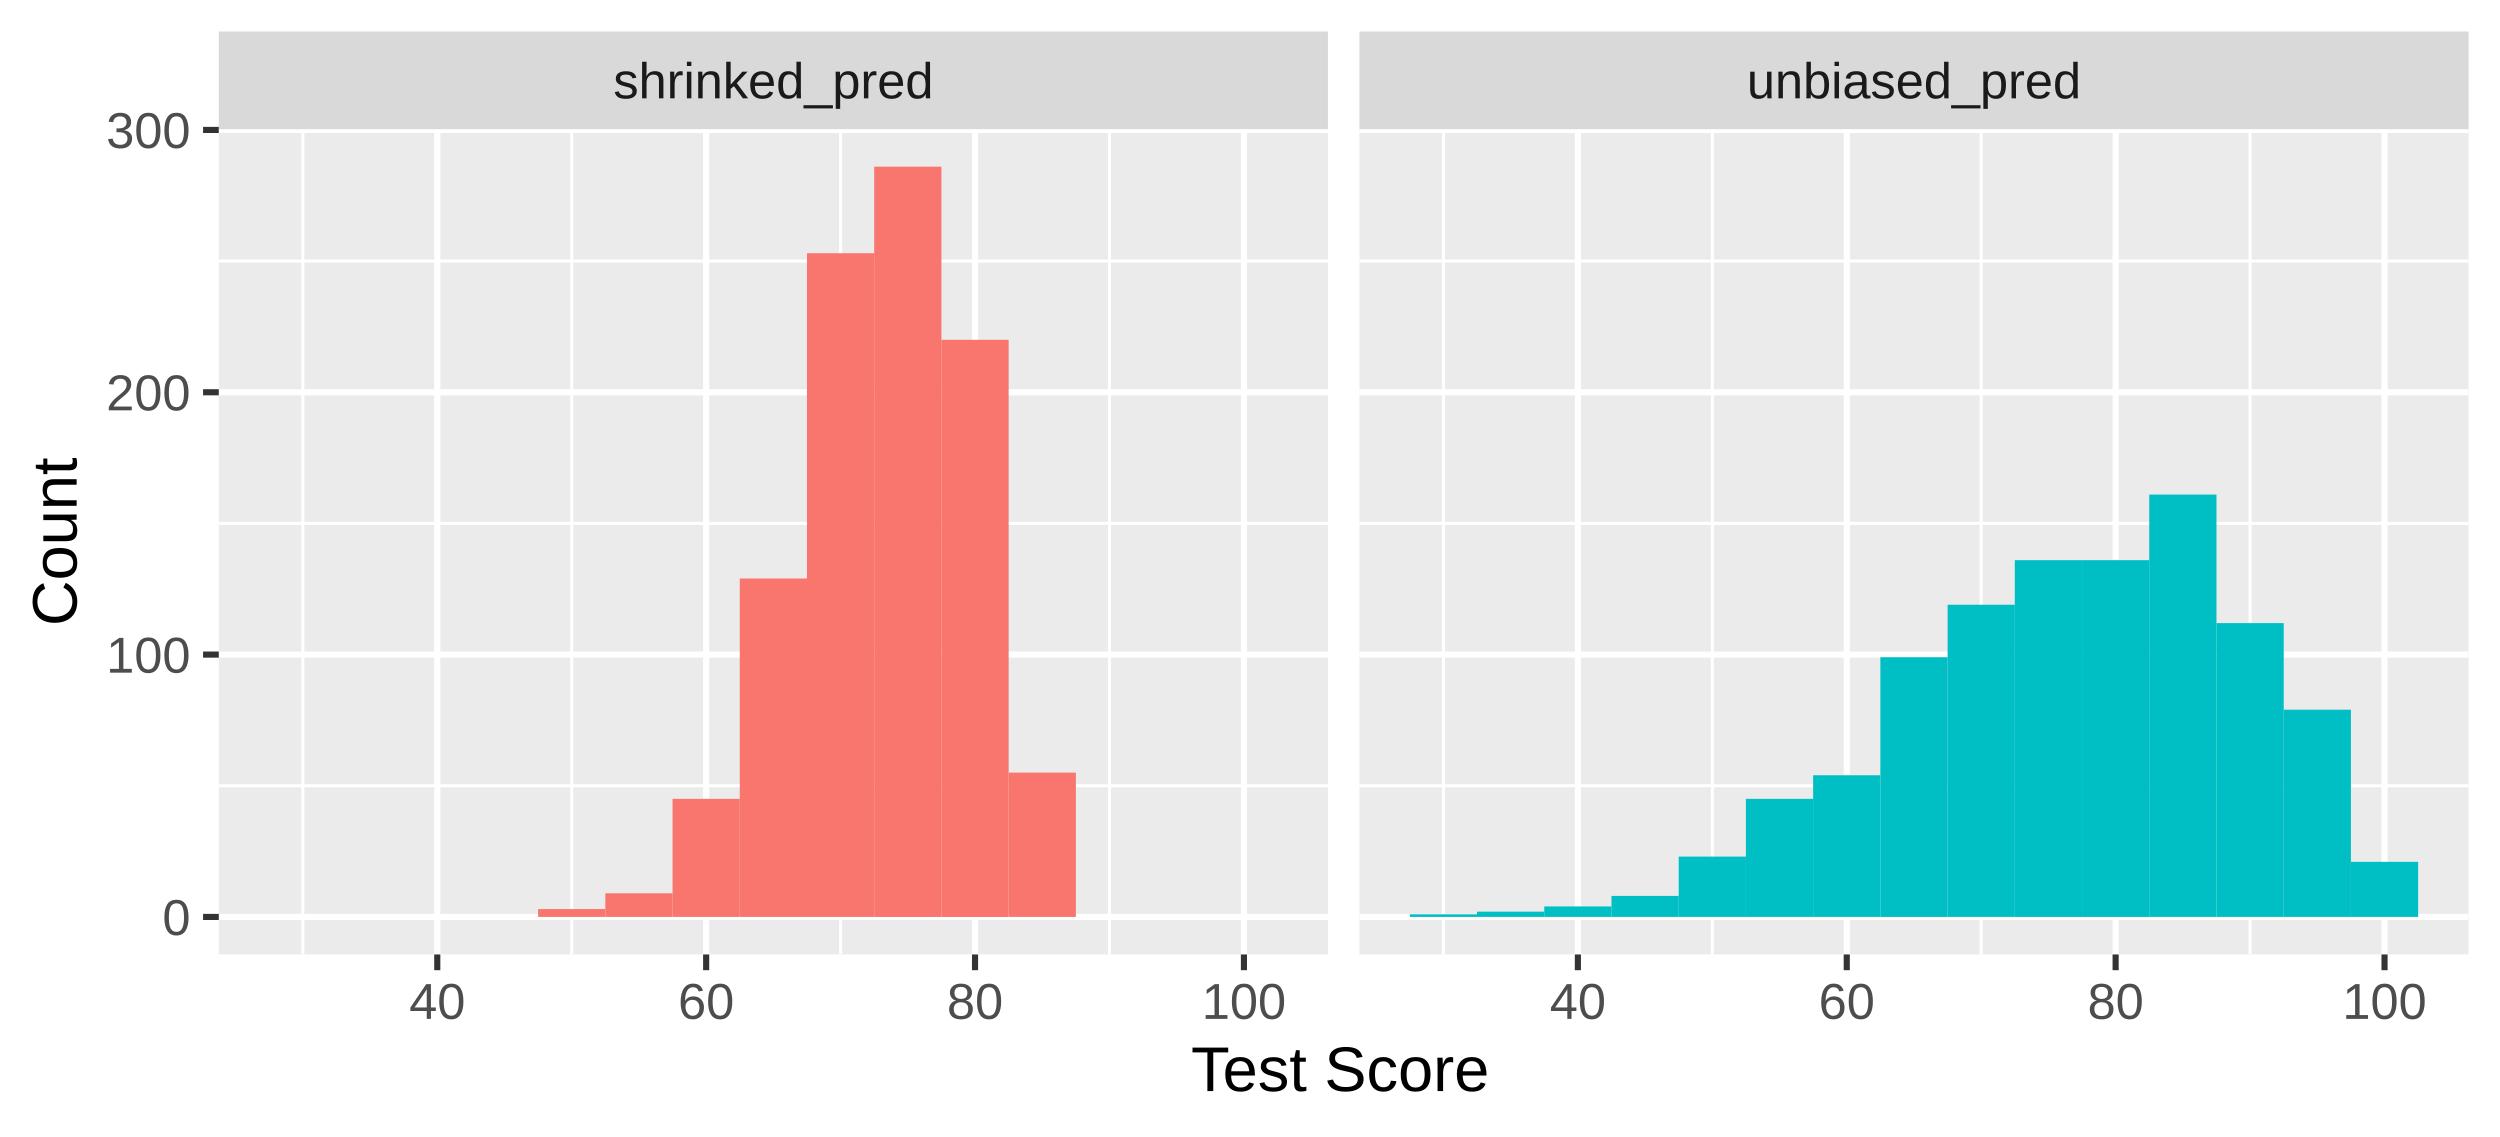
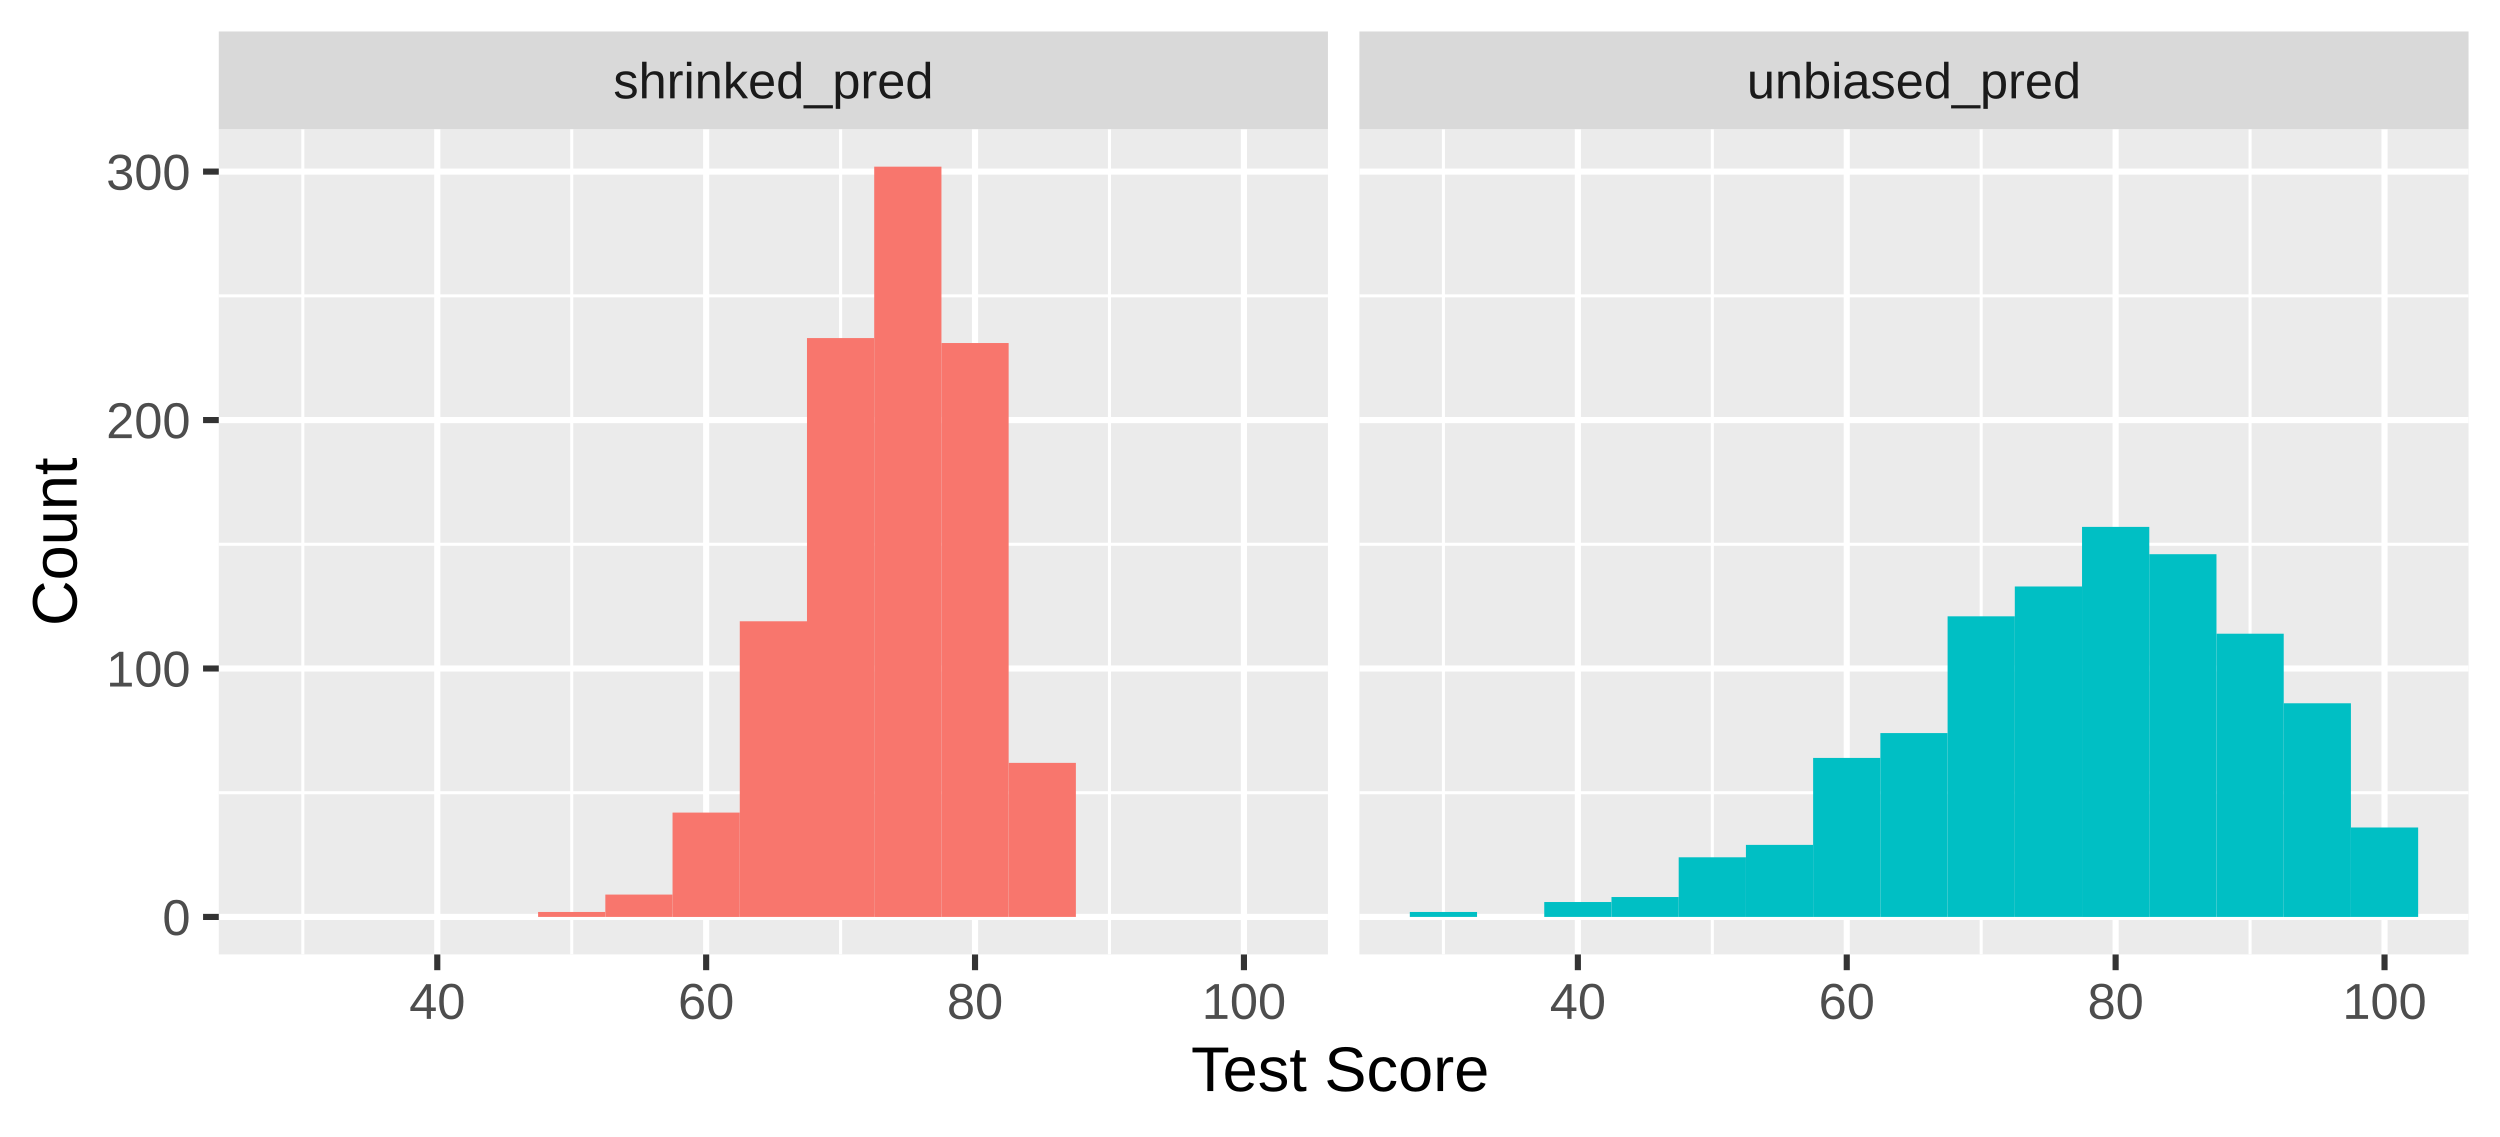
<svg xmlns="http://www.w3.org/2000/svg" viewBox="0 0 792.00 360.00">
  <defs>
    <style type="text/css">
    line, polyline, polygon, path, rect, circle {
      fill: none;
      stroke: #000000;
      stroke-linecap: round;
      stroke-linejoin: round;
      stroke-miterlimit: 10.00;
    }
  </style>
  </defs>
  <rect width="100%" height="100%" style="stroke: none; fill: #FFFFFF;" />
  <rect x="0.00" y="0.00" width="792.00" height="360.00" style="stroke-width: 1.94; stroke: #FFFFFF; fill: #FFFFFF;" />
  <defs>
    <clipPath id="cpNjkuMzF8NDIwLjY5fDMwMi4zN3w0MC45MQ==">
      <rect x="69.31" y="40.91" width="351.38" height="261.45" />
    </clipPath>
  </defs>
  <rect x="69.31" y="40.91" width="351.38" height="261.45" style="stroke-width: 1.94; stroke: none; fill: #EBEBEB;" clip-path="url(#cpNjkuMzF8NDIwLjY5fDMwMi4zN3w0MC45MQ==)" />
-   <polyline points="69.31,248.93 420.69,248.93 " style="stroke-width: 0.97; stroke: #FFFFFF; stroke-linecap: butt;" clip-path="url(#cpNjkuMzF8NDIwLjY5fDMwMi4zN3w0MC45MQ==)" />
-   <polyline points="69.31,165.82 420.69,165.82 " style="stroke-width: 0.97; stroke: #FFFFFF; stroke-linecap: butt;" clip-path="url(#cpNjkuMzF8NDIwLjY5fDMwMi4zN3w0MC45MQ==)" />
-   <polyline points="69.31,82.71 420.69,82.71 " style="stroke-width: 0.97; stroke: #FFFFFF; stroke-linecap: butt;" clip-path="url(#cpNjkuMzF8NDIwLjY5fDMwMi4zN3w0MC45MQ==)" />
+   <polyline points="69.31,251.13 420.69,251.13 " style="stroke-width: 0.97; stroke: #FFFFFF; stroke-linecap: butt;" clip-path="url(#cpNjkuMzF8NDIwLjY5fDMwMi4zN3w0MC45MQ==)" />
+   <polyline points="69.31,172.43 420.69,172.43 " style="stroke-width: 0.97; stroke: #FFFFFF; stroke-linecap: butt;" clip-path="url(#cpNjkuMzF8NDIwLjY5fDMwMi4zN3w0MC45MQ==)" />
+   <polyline points="69.31,93.72 420.69,93.72 " style="stroke-width: 0.97; stroke: #FFFFFF; stroke-linecap: butt;" clip-path="url(#cpNjkuMzF8NDIwLjY5fDMwMi4zN3w0MC45MQ==)" />
  <polyline points="95.93,302.37 95.93,40.91 " style="stroke-width: 0.97; stroke: #FFFFFF; stroke-linecap: butt;" clip-path="url(#cpNjkuMzF8NDIwLjY5fDMwMi4zN3w0MC45MQ==)" />
  <polyline points="181.12,302.37 181.12,40.91 " style="stroke-width: 0.97; stroke: #FFFFFF; stroke-linecap: butt;" clip-path="url(#cpNjkuMzF8NDIwLjY5fDMwMi4zN3w0MC45MQ==)" />
  <polyline points="266.30,302.37 266.30,40.91 " style="stroke-width: 0.97; stroke: #FFFFFF; stroke-linecap: butt;" clip-path="url(#cpNjkuMzF8NDIwLjY5fDMwMi4zN3w0MC45MQ==)" />
  <polyline points="351.48,302.37 351.48,40.91 " style="stroke-width: 0.97; stroke: #FFFFFF; stroke-linecap: butt;" clip-path="url(#cpNjkuMzF8NDIwLjY5fDMwMi4zN3w0MC45MQ==)" />
  <polyline points="69.31,290.48 420.69,290.48 " style="stroke-width: 1.94; stroke: #FFFFFF; stroke-linecap: butt;" clip-path="url(#cpNjkuMzF8NDIwLjY5fDMwMi4zN3w0MC45MQ==)" />
-   <polyline points="69.31,207.37 420.69,207.37 " style="stroke-width: 1.94; stroke: #FFFFFF; stroke-linecap: butt;" clip-path="url(#cpNjkuMzF8NDIwLjY5fDMwMi4zN3w0MC45MQ==)" />
-   <polyline points="69.31,124.27 420.69,124.27 " style="stroke-width: 1.94; stroke: #FFFFFF; stroke-linecap: butt;" clip-path="url(#cpNjkuMzF8NDIwLjY5fDMwMi4zN3w0MC45MQ==)" />
-   <polyline points="69.31,41.16 420.69,41.16 " style="stroke-width: 1.94; stroke: #FFFFFF; stroke-linecap: butt;" clip-path="url(#cpNjkuMzF8NDIwLjY5fDMwMi4zN3w0MC45MQ==)" />
+   <polyline points="69.31,211.78 420.69,211.78 " style="stroke-width: 1.94; stroke: #FFFFFF; stroke-linecap: butt;" clip-path="url(#cpNjkuMzF8NDIwLjY5fDMwMi4zN3w0MC45MQ==)" />
+   <polyline points="69.31,133.07 420.69,133.07 " style="stroke-width: 1.94; stroke: #FFFFFF; stroke-linecap: butt;" clip-path="url(#cpNjkuMzF8NDIwLjY5fDMwMi4zN3w0MC45MQ==)" />
+   <polyline points="69.31,54.37 420.69,54.37 " style="stroke-width: 1.94; stroke: #FFFFFF; stroke-linecap: butt;" clip-path="url(#cpNjkuMzF8NDIwLjY5fDMwMi4zN3w0MC45MQ==)" />
  <polyline points="138.53,302.37 138.53,40.91 " style="stroke-width: 1.94; stroke: #FFFFFF; stroke-linecap: butt;" clip-path="url(#cpNjkuMzF8NDIwLjY5fDMwMi4zN3w0MC45MQ==)" />
  <polyline points="223.71,302.37 223.71,40.91 " style="stroke-width: 1.94; stroke: #FFFFFF; stroke-linecap: butt;" clip-path="url(#cpNjkuMzF8NDIwLjY5fDMwMi4zN3w0MC45MQ==)" />
  <polyline points="308.89,302.37 308.89,40.91 " style="stroke-width: 1.94; stroke: #FFFFFF; stroke-linecap: butt;" clip-path="url(#cpNjkuMzF8NDIwLjY5fDMwMi4zN3w0MC45MQ==)" />
  <polyline points="394.08,302.37 394.08,40.91 " style="stroke-width: 1.94; stroke: #FFFFFF; stroke-linecap: butt;" clip-path="url(#cpNjkuMzF8NDIwLjY5fDMwMi4zN3w0MC45MQ==)" />
  <rect x="85.29" y="290.48" width="21.30" height="0.00" style="stroke-width: 1.07; stroke: none; stroke-linecap: square; stroke-linejoin: miter; fill: #F8766D;" clip-path="url(#cpNjkuMzF8NDIwLjY5fDMwMi4zN3w0MC45MQ==)" />
  <rect x="106.58" y="290.48" width="21.30" height="0.00" style="stroke-width: 1.07; stroke: none; stroke-linecap: square; stroke-linejoin: miter; fill: #F8766D;" clip-path="url(#cpNjkuMzF8NDIwLjY5fDMwMi4zN3w0MC45MQ==)" />
  <rect x="127.88" y="290.48" width="21.30" height="0.00" style="stroke-width: 1.07; stroke: none; stroke-linecap: square; stroke-linejoin: miter; fill: #F8766D;" clip-path="url(#cpNjkuMzF8NDIwLjY5fDMwMi4zN3w0MC45MQ==)" />
  <rect x="149.17" y="290.48" width="21.30" height="0.00" style="stroke-width: 1.07; stroke: none; stroke-linecap: square; stroke-linejoin: miter; fill: #F8766D;" clip-path="url(#cpNjkuMzF8NDIwLjY5fDMwMi4zN3w0MC45MQ==)" />
-   <rect x="170.47" y="287.99" width="21.30" height="2.49" style="stroke-width: 1.07; stroke: none; stroke-linecap: square; stroke-linejoin: miter; fill: #F8766D;" clip-path="url(#cpNjkuMzF8NDIwLjY5fDMwMi4zN3w0MC45MQ==)" />
-   <rect x="191.77" y="283.00" width="21.30" height="7.48" style="stroke-width: 1.07; stroke: none; stroke-linecap: square; stroke-linejoin: miter; fill: #F8766D;" clip-path="url(#cpNjkuMzF8NDIwLjY5fDMwMi4zN3w0MC45MQ==)" />
-   <rect x="213.06" y="253.08" width="21.30" height="37.40" style="stroke-width: 1.07; stroke: none; stroke-linecap: square; stroke-linejoin: miter; fill: #F8766D;" clip-path="url(#cpNjkuMzF8NDIwLjY5fDMwMi4zN3w0MC45MQ==)" />
-   <rect x="234.36" y="183.27" width="21.30" height="107.21" style="stroke-width: 1.07; stroke: none; stroke-linecap: square; stroke-linejoin: miter; fill: #F8766D;" clip-path="url(#cpNjkuMzF8NDIwLjY5fDMwMi4zN3w0MC45MQ==)" />
-   <rect x="255.65" y="80.22" width="21.30" height="210.26" style="stroke-width: 1.07; stroke: none; stroke-linecap: square; stroke-linejoin: miter; fill: #F8766D;" clip-path="url(#cpNjkuMzF8NDIwLjY5fDMwMi4zN3w0MC45MQ==)" />
+   <rect x="170.47" y="288.91" width="21.30" height="1.57" style="stroke-width: 1.07; stroke: none; stroke-linecap: square; stroke-linejoin: miter; fill: #F8766D;" clip-path="url(#cpNjkuMzF8NDIwLjY5fDMwMi4zN3w0MC45MQ==)" />
+   <rect x="191.77" y="283.40" width="21.30" height="7.08" style="stroke-width: 1.07; stroke: none; stroke-linecap: square; stroke-linejoin: miter; fill: #F8766D;" clip-path="url(#cpNjkuMzF8NDIwLjY5fDMwMi4zN3w0MC45MQ==)" />
+   <rect x="213.06" y="257.43" width="21.30" height="33.06" style="stroke-width: 1.07; stroke: none; stroke-linecap: square; stroke-linejoin: miter; fill: #F8766D;" clip-path="url(#cpNjkuMzF8NDIwLjY5fDMwMi4zN3w0MC45MQ==)" />
+   <rect x="234.36" y="196.82" width="21.30" height="93.66" style="stroke-width: 1.07; stroke: none; stroke-linecap: square; stroke-linejoin: miter; fill: #F8766D;" clip-path="url(#cpNjkuMzF8NDIwLjY5fDMwMi4zN3w0MC45MQ==)" />
+   <rect x="255.65" y="107.10" width="21.30" height="183.38" style="stroke-width: 1.07; stroke: none; stroke-linecap: square; stroke-linejoin: miter; fill: #F8766D;" clip-path="url(#cpNjkuMzF8NDIwLjY5fDMwMi4zN3w0MC45MQ==)" />
  <rect x="276.95" y="52.80" width="21.30" height="237.69" style="stroke-width: 1.07; stroke: none; stroke-linecap: square; stroke-linejoin: miter; fill: #F8766D;" clip-path="url(#cpNjkuMzF8NDIwLjY5fDMwMi4zN3w0MC45MQ==)" />
-   <rect x="298.24" y="107.65" width="21.30" height="182.84" style="stroke-width: 1.07; stroke: none; stroke-linecap: square; stroke-linejoin: miter; fill: #F8766D;" clip-path="url(#cpNjkuMzF8NDIwLjY5fDMwMi4zN3w0MC45MQ==)" />
-   <rect x="319.54" y="244.77" width="21.30" height="45.71" style="stroke-width: 1.07; stroke: none; stroke-linecap: square; stroke-linejoin: miter; fill: #F8766D;" clip-path="url(#cpNjkuMzF8NDIwLjY5fDMwMi4zN3w0MC45MQ==)" />
+   <rect x="298.24" y="108.67" width="21.30" height="181.81" style="stroke-width: 1.07; stroke: none; stroke-linecap: square; stroke-linejoin: miter; fill: #F8766D;" clip-path="url(#cpNjkuMzF8NDIwLjY5fDMwMi4zN3w0MC45MQ==)" />
+   <rect x="319.54" y="241.68" width="21.30" height="48.80" style="stroke-width: 1.07; stroke: none; stroke-linecap: square; stroke-linejoin: miter; fill: #F8766D;" clip-path="url(#cpNjkuMzF8NDIwLjY5fDMwMi4zN3w0MC45MQ==)" />
  <rect x="340.84" y="290.48" width="21.30" height="0.00" style="stroke-width: 1.07; stroke: none; stroke-linecap: square; stroke-linejoin: miter; fill: #F8766D;" clip-path="url(#cpNjkuMzF8NDIwLjY5fDMwMi4zN3w0MC45MQ==)" />
  <rect x="362.13" y="290.48" width="21.30" height="0.00" style="stroke-width: 1.07; stroke: none; stroke-linecap: square; stroke-linejoin: miter; fill: #F8766D;" clip-path="url(#cpNjkuMzF8NDIwLjY5fDMwMi4zN3w0MC45MQ==)" />
  <rect x="383.43" y="290.48" width="21.30" height="0.00" style="stroke-width: 1.07; stroke: none; stroke-linecap: square; stroke-linejoin: miter; fill: #F8766D;" clip-path="url(#cpNjkuMzF8NDIwLjY5fDMwMi4zN3w0MC45MQ==)" />
  <defs>
    <clipPath id="cpMC4wMHw3OTIuMDB8MzYwLjAwfDAuMDA=">
      <rect x="0.00" y="0.00" width="792.00" height="360.00" />
    </clipPath>
  </defs>
  <defs>
    <clipPath id="cpNDMwLjY2fDc4Mi4wNHwzMDIuMzd8NDAuOTE=">
      <rect x="430.66" y="40.91" width="351.38" height="261.45" />
    </clipPath>
  </defs>
  <rect x="430.66" y="40.91" width="351.38" height="261.45" style="stroke-width: 1.94; stroke: none; fill: #EBEBEB;" clip-path="url(#cpNDMwLjY2fDc4Mi4wNHwzMDIuMzd8NDAuOTE=)" />
-   <polyline points="430.66,248.93 782.04,248.93 " style="stroke-width: 0.97; stroke: #FFFFFF; stroke-linecap: butt;" clip-path="url(#cpNDMwLjY2fDc4Mi4wNHwzMDIuMzd8NDAuOTE=)" />
-   <polyline points="430.66,165.82 782.04,165.82 " style="stroke-width: 0.97; stroke: #FFFFFF; stroke-linecap: butt;" clip-path="url(#cpNDMwLjY2fDc4Mi4wNHwzMDIuMzd8NDAuOTE=)" />
-   <polyline points="430.66,82.71 782.04,82.71 " style="stroke-width: 0.97; stroke: #FFFFFF; stroke-linecap: butt;" clip-path="url(#cpNDMwLjY2fDc4Mi4wNHwzMDIuMzd8NDAuOTE=)" />
+   <polyline points="430.66,251.13 782.04,251.13 " style="stroke-width: 0.97; stroke: #FFFFFF; stroke-linecap: butt;" clip-path="url(#cpNDMwLjY2fDc4Mi4wNHwzMDIuMzd8NDAuOTE=)" />
+   <polyline points="430.66,172.43 782.04,172.43 " style="stroke-width: 0.97; stroke: #FFFFFF; stroke-linecap: butt;" clip-path="url(#cpNDMwLjY2fDc4Mi4wNHwzMDIuMzd8NDAuOTE=)" />
+   <polyline points="430.66,93.72 782.04,93.72 " style="stroke-width: 0.97; stroke: #FFFFFF; stroke-linecap: butt;" clip-path="url(#cpNDMwLjY2fDc4Mi4wNHwzMDIuMzd8NDAuOTE=)" />
  <polyline points="457.28,302.37 457.28,40.91 " style="stroke-width: 0.97; stroke: #FFFFFF; stroke-linecap: butt;" clip-path="url(#cpNDMwLjY2fDc4Mi4wNHwzMDIuMzd8NDAuOTE=)" />
  <polyline points="542.46,302.37 542.46,40.91 " style="stroke-width: 0.97; stroke: #FFFFFF; stroke-linecap: butt;" clip-path="url(#cpNDMwLjY2fDc4Mi4wNHwzMDIuMzd8NDAuOTE=)" />
  <polyline points="627.64,302.37 627.64,40.91 " style="stroke-width: 0.97; stroke: #FFFFFF; stroke-linecap: butt;" clip-path="url(#cpNDMwLjY2fDc4Mi4wNHwzMDIuMzd8NDAuOTE=)" />
  <polyline points="712.83,302.37 712.83,40.91 " style="stroke-width: 0.97; stroke: #FFFFFF; stroke-linecap: butt;" clip-path="url(#cpNDMwLjY2fDc4Mi4wNHwzMDIuMzd8NDAuOTE=)" />
  <polyline points="430.66,290.48 782.04,290.48 " style="stroke-width: 1.94; stroke: #FFFFFF; stroke-linecap: butt;" clip-path="url(#cpNDMwLjY2fDc4Mi4wNHwzMDIuMzd8NDAuOTE=)" />
-   <polyline points="430.66,207.37 782.04,207.37 " style="stroke-width: 1.94; stroke: #FFFFFF; stroke-linecap: butt;" clip-path="url(#cpNDMwLjY2fDc4Mi4wNHwzMDIuMzd8NDAuOTE=)" />
-   <polyline points="430.66,124.27 782.04,124.27 " style="stroke-width: 1.94; stroke: #FFFFFF; stroke-linecap: butt;" clip-path="url(#cpNDMwLjY2fDc4Mi4wNHwzMDIuMzd8NDAuOTE=)" />
-   <polyline points="430.66,41.16 782.04,41.16 " style="stroke-width: 1.94; stroke: #FFFFFF; stroke-linecap: butt;" clip-path="url(#cpNDMwLjY2fDc4Mi4wNHwzMDIuMzd8NDAuOTE=)" />
+   <polyline points="430.66,211.78 782.04,211.78 " style="stroke-width: 1.94; stroke: #FFFFFF; stroke-linecap: butt;" clip-path="url(#cpNDMwLjY2fDc4Mi4wNHwzMDIuMzd8NDAuOTE=)" />
+   <polyline points="430.66,133.07 782.04,133.07 " style="stroke-width: 1.94; stroke: #FFFFFF; stroke-linecap: butt;" clip-path="url(#cpNDMwLjY2fDc4Mi4wNHwzMDIuMzd8NDAuOTE=)" />
+   <polyline points="430.66,54.37 782.04,54.37 " style="stroke-width: 1.94; stroke: #FFFFFF; stroke-linecap: butt;" clip-path="url(#cpNDMwLjY2fDc4Mi4wNHwzMDIuMzd8NDAuOTE=)" />
  <polyline points="499.87,302.37 499.87,40.91 " style="stroke-width: 1.94; stroke: #FFFFFF; stroke-linecap: butt;" clip-path="url(#cpNDMwLjY2fDc4Mi4wNHwzMDIuMzd8NDAuOTE=)" />
  <polyline points="585.05,302.37 585.05,40.91 " style="stroke-width: 1.94; stroke: #FFFFFF; stroke-linecap: butt;" clip-path="url(#cpNDMwLjY2fDc4Mi4wNHwzMDIuMzd8NDAuOTE=)" />
  <polyline points="670.23,302.37 670.23,40.91 " style="stroke-width: 1.94; stroke: #FFFFFF; stroke-linecap: butt;" clip-path="url(#cpNDMwLjY2fDc4Mi4wNHwzMDIuMzd8NDAuOTE=)" />
  <polyline points="755.42,302.37 755.42,40.91 " style="stroke-width: 1.94; stroke: #FFFFFF; stroke-linecap: butt;" clip-path="url(#cpNDMwLjY2fDc4Mi4wNHwzMDIuMzd8NDAuOTE=)" />
-   <rect x="446.63" y="289.65" width="21.30" height="0.83" style="stroke-width: 1.07; stroke: none; stroke-linecap: square; stroke-linejoin: miter; fill: #00BFC4;" clip-path="url(#cpNDMwLjY2fDc4Mi4wNHwzMDIuMzd8NDAuOTE=)" />
-   <rect x="467.92" y="288.82" width="21.30" height="1.66" style="stroke-width: 1.07; stroke: none; stroke-linecap: square; stroke-linejoin: miter; fill: #00BFC4;" clip-path="url(#cpNDMwLjY2fDc4Mi4wNHwzMDIuMzd8NDAuOTE=)" />
-   <rect x="489.22" y="287.16" width="21.30" height="3.32" style="stroke-width: 1.07; stroke: none; stroke-linecap: square; stroke-linejoin: miter; fill: #00BFC4;" clip-path="url(#cpNDMwLjY2fDc4Mi4wNHwzMDIuMzd8NDAuOTE=)" />
-   <rect x="510.52" y="283.83" width="21.30" height="6.65" style="stroke-width: 1.07; stroke: none; stroke-linecap: square; stroke-linejoin: miter; fill: #00BFC4;" clip-path="url(#cpNDMwLjY2fDc4Mi4wNHwzMDIuMzd8NDAuOTE=)" />
-   <rect x="531.81" y="271.37" width="21.30" height="19.11" style="stroke-width: 1.07; stroke: none; stroke-linecap: square; stroke-linejoin: miter; fill: #00BFC4;" clip-path="url(#cpNDMwLjY2fDc4Mi4wNHwzMDIuMzd8NDAuOTE=)" />
-   <rect x="553.11" y="253.08" width="21.30" height="37.40" style="stroke-width: 1.07; stroke: none; stroke-linecap: square; stroke-linejoin: miter; fill: #00BFC4;" clip-path="url(#cpNDMwLjY2fDc4Mi4wNHwzMDIuMzd8NDAuOTE=)" />
-   <rect x="574.40" y="245.60" width="21.30" height="44.88" style="stroke-width: 1.07; stroke: none; stroke-linecap: square; stroke-linejoin: miter; fill: #00BFC4;" clip-path="url(#cpNDMwLjY2fDc4Mi4wNHwzMDIuMzd8NDAuOTE=)" />
-   <rect x="595.70" y="208.21" width="21.30" height="82.28" style="stroke-width: 1.07; stroke: none; stroke-linecap: square; stroke-linejoin: miter; fill: #00BFC4;" clip-path="url(#cpNDMwLjY2fDc4Mi4wNHwzMDIuMzd8NDAuOTE=)" />
-   <rect x="617.00" y="191.58" width="21.30" height="98.90" style="stroke-width: 1.07; stroke: none; stroke-linecap: square; stroke-linejoin: miter; fill: #00BFC4;" clip-path="url(#cpNDMwLjY2fDc4Mi4wNHwzMDIuMzd8NDAuOTE=)" />
-   <rect x="638.29" y="177.46" width="21.30" height="113.03" style="stroke-width: 1.07; stroke: none; stroke-linecap: square; stroke-linejoin: miter; fill: #00BFC4;" clip-path="url(#cpNDMwLjY2fDc4Mi4wNHwzMDIuMzd8NDAuOTE=)" />
-   <rect x="659.59" y="177.46" width="21.30" height="113.03" style="stroke-width: 1.07; stroke: none; stroke-linecap: square; stroke-linejoin: miter; fill: #00BFC4;" clip-path="url(#cpNDMwLjY2fDc4Mi4wNHwzMDIuMzd8NDAuOTE=)" />
-   <rect x="680.88" y="156.68" width="21.30" height="133.80" style="stroke-width: 1.07; stroke: none; stroke-linecap: square; stroke-linejoin: miter; fill: #00BFC4;" clip-path="url(#cpNDMwLjY2fDc4Mi4wNHwzMDIuMzd8NDAuOTE=)" />
-   <rect x="702.18" y="197.40" width="21.30" height="93.08" style="stroke-width: 1.07; stroke: none; stroke-linecap: square; stroke-linejoin: miter; fill: #00BFC4;" clip-path="url(#cpNDMwLjY2fDc4Mi4wNHwzMDIuMzd8NDAuOTE=)" />
-   <rect x="723.47" y="224.83" width="21.30" height="65.65" style="stroke-width: 1.07; stroke: none; stroke-linecap: square; stroke-linejoin: miter; fill: #00BFC4;" clip-path="url(#cpNDMwLjY2fDc4Mi4wNHwzMDIuMzd8NDAuOTE=)" />
-   <rect x="744.77" y="273.03" width="21.30" height="17.45" style="stroke-width: 1.07; stroke: none; stroke-linecap: square; stroke-linejoin: miter; fill: #00BFC4;" clip-path="url(#cpNDMwLjY2fDc4Mi4wNHwzMDIuMzd8NDAuOTE=)" />
+   <rect x="446.63" y="288.91" width="21.30" height="1.57" style="stroke-width: 1.07; stroke: none; stroke-linecap: square; stroke-linejoin: miter; fill: #00BFC4;" clip-path="url(#cpNDMwLjY2fDc4Mi4wNHwzMDIuMzd8NDAuOTE=)" />
+   <rect x="467.92" y="290.48" width="21.30" height="0.00" style="stroke-width: 1.07; stroke: none; stroke-linecap: square; stroke-linejoin: miter; fill: #00BFC4;" clip-path="url(#cpNDMwLjY2fDc4Mi4wNHwzMDIuMzd8NDAuOTE=)" />
+   <rect x="489.22" y="285.76" width="21.30" height="4.72" style="stroke-width: 1.07; stroke: none; stroke-linecap: square; stroke-linejoin: miter; fill: #00BFC4;" clip-path="url(#cpNDMwLjY2fDc4Mi4wNHwzMDIuMzd8NDAuOTE=)" />
+   <rect x="510.52" y="284.18" width="21.30" height="6.30" style="stroke-width: 1.07; stroke: none; stroke-linecap: square; stroke-linejoin: miter; fill: #00BFC4;" clip-path="url(#cpNDMwLjY2fDc4Mi4wNHwzMDIuMzd8NDAuOTE=)" />
+   <rect x="531.81" y="271.59" width="21.30" height="18.89" style="stroke-width: 1.07; stroke: none; stroke-linecap: square; stroke-linejoin: miter; fill: #00BFC4;" clip-path="url(#cpNDMwLjY2fDc4Mi4wNHwzMDIuMzd8NDAuOTE=)" />
+   <rect x="553.11" y="267.66" width="21.30" height="22.82" style="stroke-width: 1.07; stroke: none; stroke-linecap: square; stroke-linejoin: miter; fill: #00BFC4;" clip-path="url(#cpNDMwLjY2fDc4Mi4wNHwzMDIuMzd8NDAuOTE=)" />
+   <rect x="574.40" y="240.11" width="21.30" height="50.37" style="stroke-width: 1.07; stroke: none; stroke-linecap: square; stroke-linejoin: miter; fill: #00BFC4;" clip-path="url(#cpNDMwLjY2fDc4Mi4wNHwzMDIuMzd8NDAuOTE=)" />
+   <rect x="595.70" y="232.24" width="21.30" height="58.24" style="stroke-width: 1.07; stroke: none; stroke-linecap: square; stroke-linejoin: miter; fill: #00BFC4;" clip-path="url(#cpNDMwLjY2fDc4Mi4wNHwzMDIuMzd8NDAuOTE=)" />
+   <rect x="617.00" y="195.25" width="21.30" height="95.23" style="stroke-width: 1.07; stroke: none; stroke-linecap: square; stroke-linejoin: miter; fill: #00BFC4;" clip-path="url(#cpNDMwLjY2fDc4Mi4wNHwzMDIuMzd8NDAuOTE=)" />
+   <rect x="638.29" y="185.80" width="21.30" height="104.68" style="stroke-width: 1.07; stroke: none; stroke-linecap: square; stroke-linejoin: miter; fill: #00BFC4;" clip-path="url(#cpNDMwLjY2fDc4Mi4wNHwzMDIuMzd8NDAuOTE=)" />
+   <rect x="659.59" y="166.92" width="21.30" height="123.57" style="stroke-width: 1.07; stroke: none; stroke-linecap: square; stroke-linejoin: miter; fill: #00BFC4;" clip-path="url(#cpNDMwLjY2fDc4Mi4wNHwzMDIuMzd8NDAuOTE=)" />
+   <rect x="680.88" y="175.57" width="21.30" height="114.91" style="stroke-width: 1.07; stroke: none; stroke-linecap: square; stroke-linejoin: miter; fill: #00BFC4;" clip-path="url(#cpNDMwLjY2fDc4Mi4wNHwzMDIuMzd8NDAuOTE=)" />
+   <rect x="702.18" y="200.76" width="21.30" height="89.72" style="stroke-width: 1.07; stroke: none; stroke-linecap: square; stroke-linejoin: miter; fill: #00BFC4;" clip-path="url(#cpNDMwLjY2fDc4Mi4wNHwzMDIuMzd8NDAuOTE=)" />
+   <rect x="723.47" y="222.80" width="21.30" height="67.69" style="stroke-width: 1.07; stroke: none; stroke-linecap: square; stroke-linejoin: miter; fill: #00BFC4;" clip-path="url(#cpNDMwLjY2fDc4Mi4wNHwzMDIuMzd8NDAuOTE=)" />
+   <rect x="744.77" y="262.15" width="21.30" height="28.33" style="stroke-width: 1.07; stroke: none; stroke-linecap: square; stroke-linejoin: miter; fill: #00BFC4;" clip-path="url(#cpNDMwLjY2fDc4Mi4wNHwzMDIuMzd8NDAuOTE=)" />
  <defs>
    <clipPath id="cpMC4wMHw3OTIuMDB8MzYwLjAwfDAuMDA=">
      <rect x="0.00" y="0.00" width="792.00" height="360.00" />
    </clipPath>
  </defs>
  <defs>
    <clipPath id="cpNjkuMzF8NDIwLjY5fDQwLjkxfDkuOTY=">
      <rect x="69.31" y="9.96" width="351.38" height="30.95" />
    </clipPath>
  </defs>
  <rect x="69.31" y="9.96" width="351.38" height="30.95" style="stroke-width: 1.94; stroke: none; fill: #D9D9D9;" clip-path="url(#cpNjkuMzF8NDIwLjY5fDQwLjkxfDkuOTY=)" />
  <g clip-path="url(#cpNjkuMzF8NDIwLjY5fDQwLjkxfDkuOTY=)">
    <text x="194.31" y="31.16" style="font-size: 16.00px; fill: #1A1A1A; font-family: Arial;" textLength="101.40px" lengthAdjust="spacingAndGlyphs">shrinked_pred</text>
  </g>
  <defs>
    <clipPath id="cpMC4wMHw3OTIuMDB8MzYwLjAwfDAuMDA=">
      <rect x="0.00" y="0.00" width="792.00" height="360.00" />
    </clipPath>
  </defs>
  <defs>
    <clipPath id="cpNDMwLjY2fDc4Mi4wNHw0MC45MXw5Ljk2">
      <rect x="430.66" y="9.96" width="351.38" height="30.95" />
    </clipPath>
  </defs>
  <rect x="430.66" y="9.96" width="351.38" height="30.95" style="stroke-width: 1.94; stroke: none; fill: #D9D9D9;" clip-path="url(#cpNDMwLjY2fDc4Mi4wNHw0MC45MXw5Ljk2)" />
  <g clip-path="url(#cpNDMwLjY2fDc4Mi4wNHw0MC45MXw5Ljk2)">
    <text x="553.41" y="31.16" style="font-size: 16.00px; fill: #1A1A1A; font-family: Arial;" textLength="105.87px" lengthAdjust="spacingAndGlyphs">unbiased_pred</text>
  </g>
  <defs>
    <clipPath id="cpMC4wMHw3OTIuMDB8MzYwLjAwfDAuMDA=">
      <rect x="0.00" y="0.00" width="792.00" height="360.00" />
    </clipPath>
  </defs>
  <polyline points="138.53,307.35 138.53,302.37 " style="stroke-width: 1.94; stroke: #333333; stroke-linecap: butt;" clip-path="url(#cpMC4wMHw3OTIuMDB8MzYwLjAwfDAuMDA=)" />
  <polyline points="223.71,307.35 223.71,302.37 " style="stroke-width: 1.94; stroke: #333333; stroke-linecap: butt;" clip-path="url(#cpMC4wMHw3OTIuMDB8MzYwLjAwfDAuMDA=)" />
  <polyline points="308.89,307.35 308.89,302.37 " style="stroke-width: 1.94; stroke: #333333; stroke-linecap: butt;" clip-path="url(#cpMC4wMHw3OTIuMDB8MzYwLjAwfDAuMDA=)" />
  <polyline points="394.08,307.35 394.08,302.37 " style="stroke-width: 1.94; stroke: #333333; stroke-linecap: butt;" clip-path="url(#cpMC4wMHw3OTIuMDB8MzYwLjAwfDAuMDA=)" />
  <g clip-path="url(#cpMC4wMHw3OTIuMDB8MzYwLjAwfDAuMDA=)">
    <text x="129.63" y="322.78" style="font-size: 16.00px; fill: #4D4D4D; font-family: Arial;" textLength="17.80px" lengthAdjust="spacingAndGlyphs">40</text>
  </g>
  <g clip-path="url(#cpMC4wMHw3OTIuMDB8MzYwLjAwfDAuMDA=)">
    <text x="214.81" y="322.78" style="font-size: 16.00px; fill: #4D4D4D; font-family: Arial;" textLength="17.80px" lengthAdjust="spacingAndGlyphs">60</text>
  </g>
  <g clip-path="url(#cpMC4wMHw3OTIuMDB8MzYwLjAwfDAuMDA=)">
    <text x="299.99" y="322.78" style="font-size: 16.00px; fill: #4D4D4D; font-family: Arial;" textLength="17.80px" lengthAdjust="spacingAndGlyphs">80</text>
  </g>
  <g clip-path="url(#cpMC4wMHw3OTIuMDB8MzYwLjAwfDAuMDA=)">
    <text x="380.73" y="322.78" style="font-size: 16.00px; fill: #4D4D4D; font-family: Arial;" textLength="26.70px" lengthAdjust="spacingAndGlyphs">100</text>
  </g>
  <polyline points="499.87,307.35 499.87,302.37 " style="stroke-width: 1.94; stroke: #333333; stroke-linecap: butt;" clip-path="url(#cpMC4wMHw3OTIuMDB8MzYwLjAwfDAuMDA=)" />
  <polyline points="585.05,307.35 585.05,302.37 " style="stroke-width: 1.94; stroke: #333333; stroke-linecap: butt;" clip-path="url(#cpMC4wMHw3OTIuMDB8MzYwLjAwfDAuMDA=)" />
  <polyline points="670.23,307.35 670.23,302.37 " style="stroke-width: 1.94; stroke: #333333; stroke-linecap: butt;" clip-path="url(#cpMC4wMHw3OTIuMDB8MzYwLjAwfDAuMDA=)" />
  <polyline points="755.42,307.35 755.42,302.37 " style="stroke-width: 1.94; stroke: #333333; stroke-linecap: butt;" clip-path="url(#cpMC4wMHw3OTIuMDB8MzYwLjAwfDAuMDA=)" />
  <g clip-path="url(#cpMC4wMHw3OTIuMDB8MzYwLjAwfDAuMDA=)">
    <text x="490.97" y="322.78" style="font-size: 16.00px; fill: #4D4D4D; font-family: Arial;" textLength="17.80px" lengthAdjust="spacingAndGlyphs">40</text>
  </g>
  <g clip-path="url(#cpMC4wMHw3OTIuMDB8MzYwLjAwfDAuMDA=)">
    <text x="576.15" y="322.78" style="font-size: 16.00px; fill: #4D4D4D; font-family: Arial;" textLength="17.80px" lengthAdjust="spacingAndGlyphs">60</text>
  </g>
  <g clip-path="url(#cpMC4wMHw3OTIuMDB8MzYwLjAwfDAuMDA=)">
    <text x="661.34" y="322.78" style="font-size: 16.00px; fill: #4D4D4D; font-family: Arial;" textLength="17.80px" lengthAdjust="spacingAndGlyphs">80</text>
  </g>
  <g clip-path="url(#cpMC4wMHw3OTIuMDB8MzYwLjAwfDAuMDA=)">
    <text x="742.07" y="322.78" style="font-size: 16.00px; fill: #4D4D4D; font-family: Arial;" textLength="26.70px" lengthAdjust="spacingAndGlyphs">100</text>
  </g>
  <g clip-path="url(#cpMC4wMHw3OTIuMDB8MzYwLjAwfDAuMDA=)">
    <text x="51.45" y="296.21" style="font-size: 16.00px; fill: #4D4D4D; font-family: Arial;" textLength="8.90px" lengthAdjust="spacingAndGlyphs">0</text>
  </g>
  <g clip-path="url(#cpMC4wMHw3OTIuMDB8MzYwLjAwfDAuMDA=)">
-     <text x="33.65" y="213.10" style="font-size: 16.00px; fill: #4D4D4D; font-family: Arial;" textLength="26.70px" lengthAdjust="spacingAndGlyphs">100</text>
+     <text x="33.65" y="217.50" style="font-size: 16.00px; fill: #4D4D4D; font-family: Arial;" textLength="26.70px" lengthAdjust="spacingAndGlyphs">100</text>
  </g>
  <g clip-path="url(#cpMC4wMHw3OTIuMDB8MzYwLjAwfDAuMDA=)">
-     <text x="33.65" y="129.99" style="font-size: 16.00px; fill: #4D4D4D; font-family: Arial;" textLength="26.70px" lengthAdjust="spacingAndGlyphs">200</text>
+     <text x="33.65" y="138.80" style="font-size: 16.00px; fill: #4D4D4D; font-family: Arial;" textLength="26.70px" lengthAdjust="spacingAndGlyphs">200</text>
  </g>
  <g clip-path="url(#cpMC4wMHw3OTIuMDB8MzYwLjAwfDAuMDA=)">
-     <text x="33.65" y="46.89" style="font-size: 16.00px; fill: #4D4D4D; font-family: Arial;" textLength="26.70px" lengthAdjust="spacingAndGlyphs">300</text>
+     <text x="33.65" y="60.10" style="font-size: 16.00px; fill: #4D4D4D; font-family: Arial;" textLength="26.70px" lengthAdjust="spacingAndGlyphs">300</text>
  </g>
  <polyline points="64.33,290.48 69.31,290.48 " style="stroke-width: 1.94; stroke: #333333; stroke-linecap: butt;" clip-path="url(#cpMC4wMHw3OTIuMDB8MzYwLjAwfDAuMDA=)" />
-   <polyline points="64.33,207.37 69.31,207.37 " style="stroke-width: 1.94; stroke: #333333; stroke-linecap: butt;" clip-path="url(#cpMC4wMHw3OTIuMDB8MzYwLjAwfDAuMDA=)" />
-   <polyline points="64.33,124.27 69.31,124.27 " style="stroke-width: 1.94; stroke: #333333; stroke-linecap: butt;" clip-path="url(#cpMC4wMHw3OTIuMDB8MzYwLjAwfDAuMDA=)" />
-   <polyline points="64.33,41.16 69.31,41.16 " style="stroke-width: 1.94; stroke: #333333; stroke-linecap: butt;" clip-path="url(#cpMC4wMHw3OTIuMDB8MzYwLjAwfDAuMDA=)" />
+   <polyline points="64.33,211.78 69.31,211.78 " style="stroke-width: 1.94; stroke: #333333; stroke-linecap: butt;" clip-path="url(#cpMC4wMHw3OTIuMDB8MzYwLjAwfDAuMDA=)" />
+   <polyline points="64.33,133.07 69.31,133.07 " style="stroke-width: 1.94; stroke: #333333; stroke-linecap: butt;" clip-path="url(#cpMC4wMHw3OTIuMDB8MzYwLjAwfDAuMDA=)" />
+   <polyline points="64.33,54.37 69.31,54.37 " style="stroke-width: 1.94; stroke: #333333; stroke-linecap: butt;" clip-path="url(#cpMC4wMHw3OTIuMDB8MzYwLjAwfDAuMDA=)" />
  <g clip-path="url(#cpMC4wMHw3OTIuMDB8MzYwLjAwfDAuMDA=)">
    <text x="377.33" y="345.64" style="font-size: 20.00px; font-family: Arial;" textLength="96.70px" lengthAdjust="spacingAndGlyphs">Test Score</text>
  </g>
  <g clip-path="url(#cpMC4wMHw3OTIuMDB8MzYwLjAwfDAuMDA=)">
    <text transform="translate(24.28,198.32) rotate(-90)" style="font-size: 20.00px; font-family: Arial;" textLength="53.37px" lengthAdjust="spacingAndGlyphs">Count</text>
  </g>
</svg>
